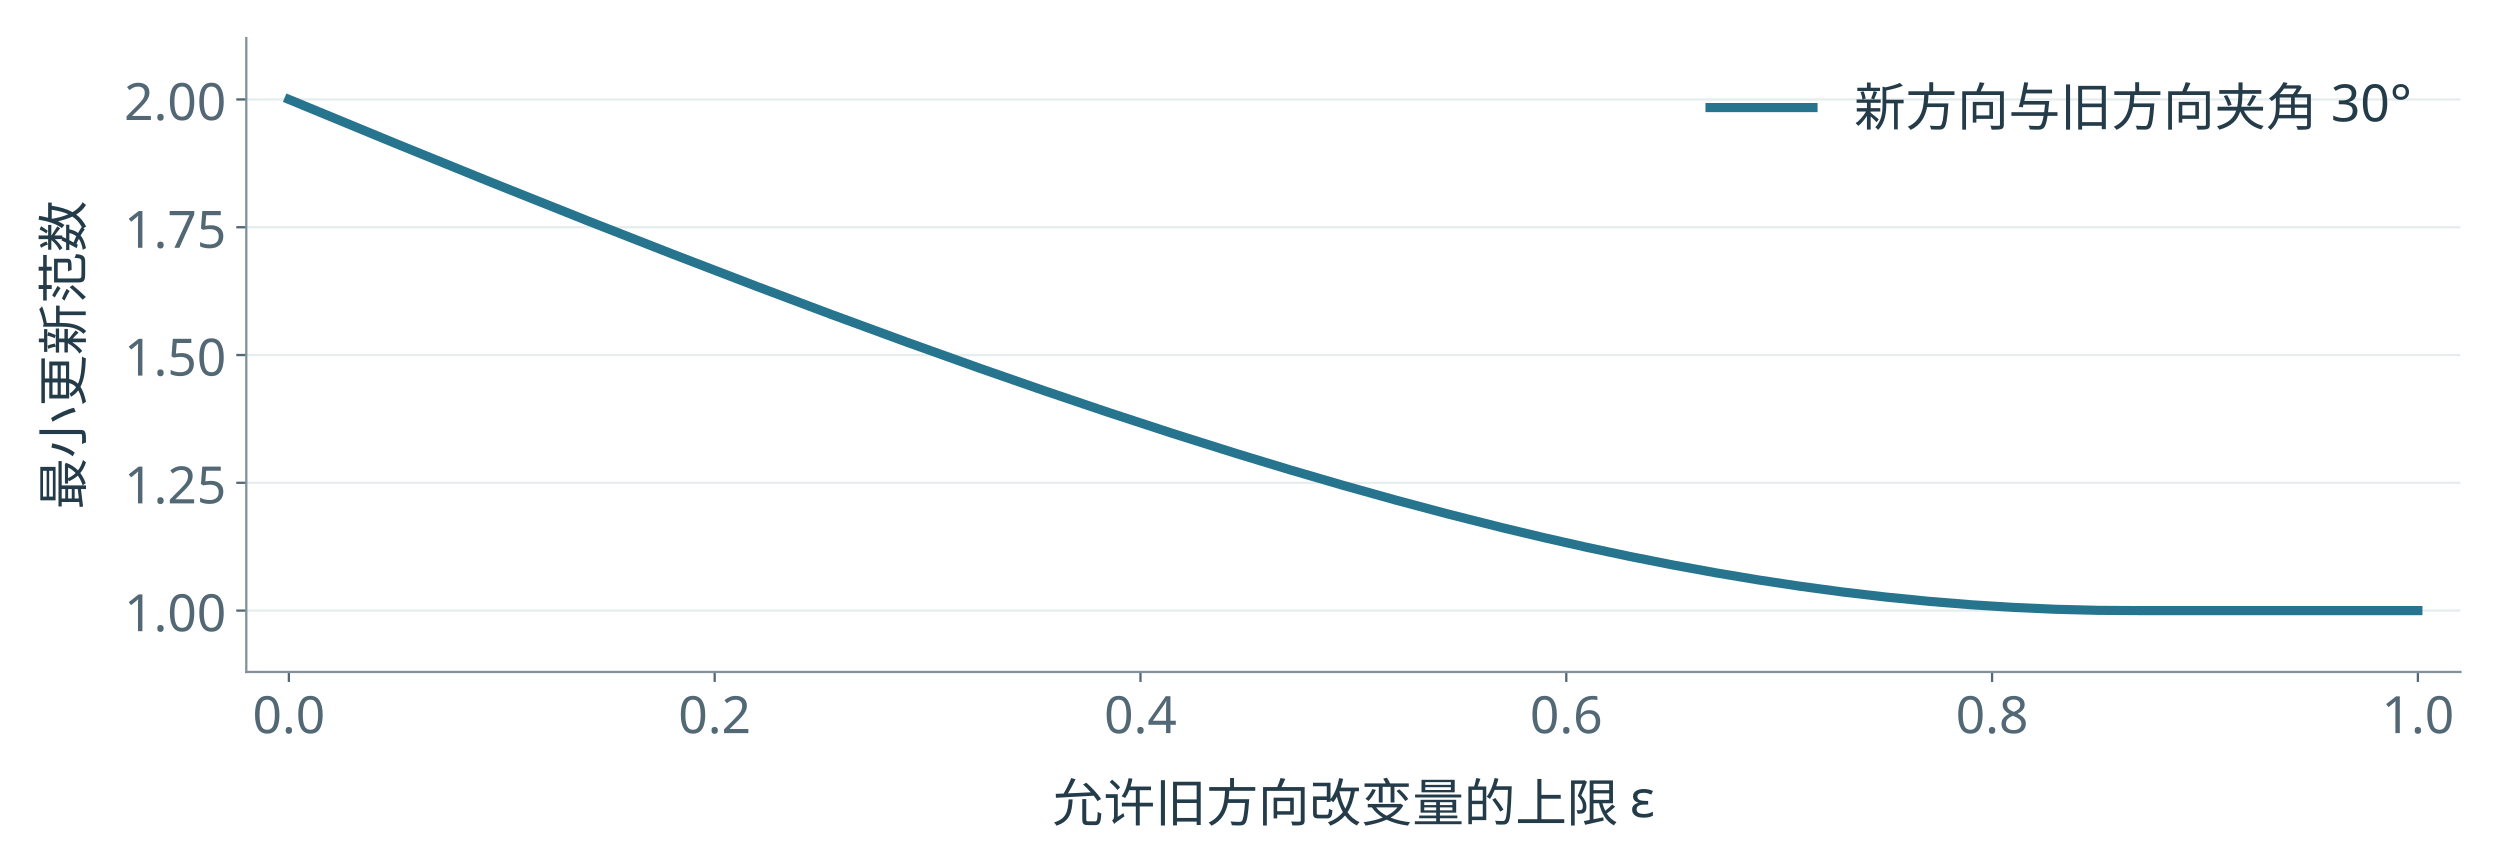
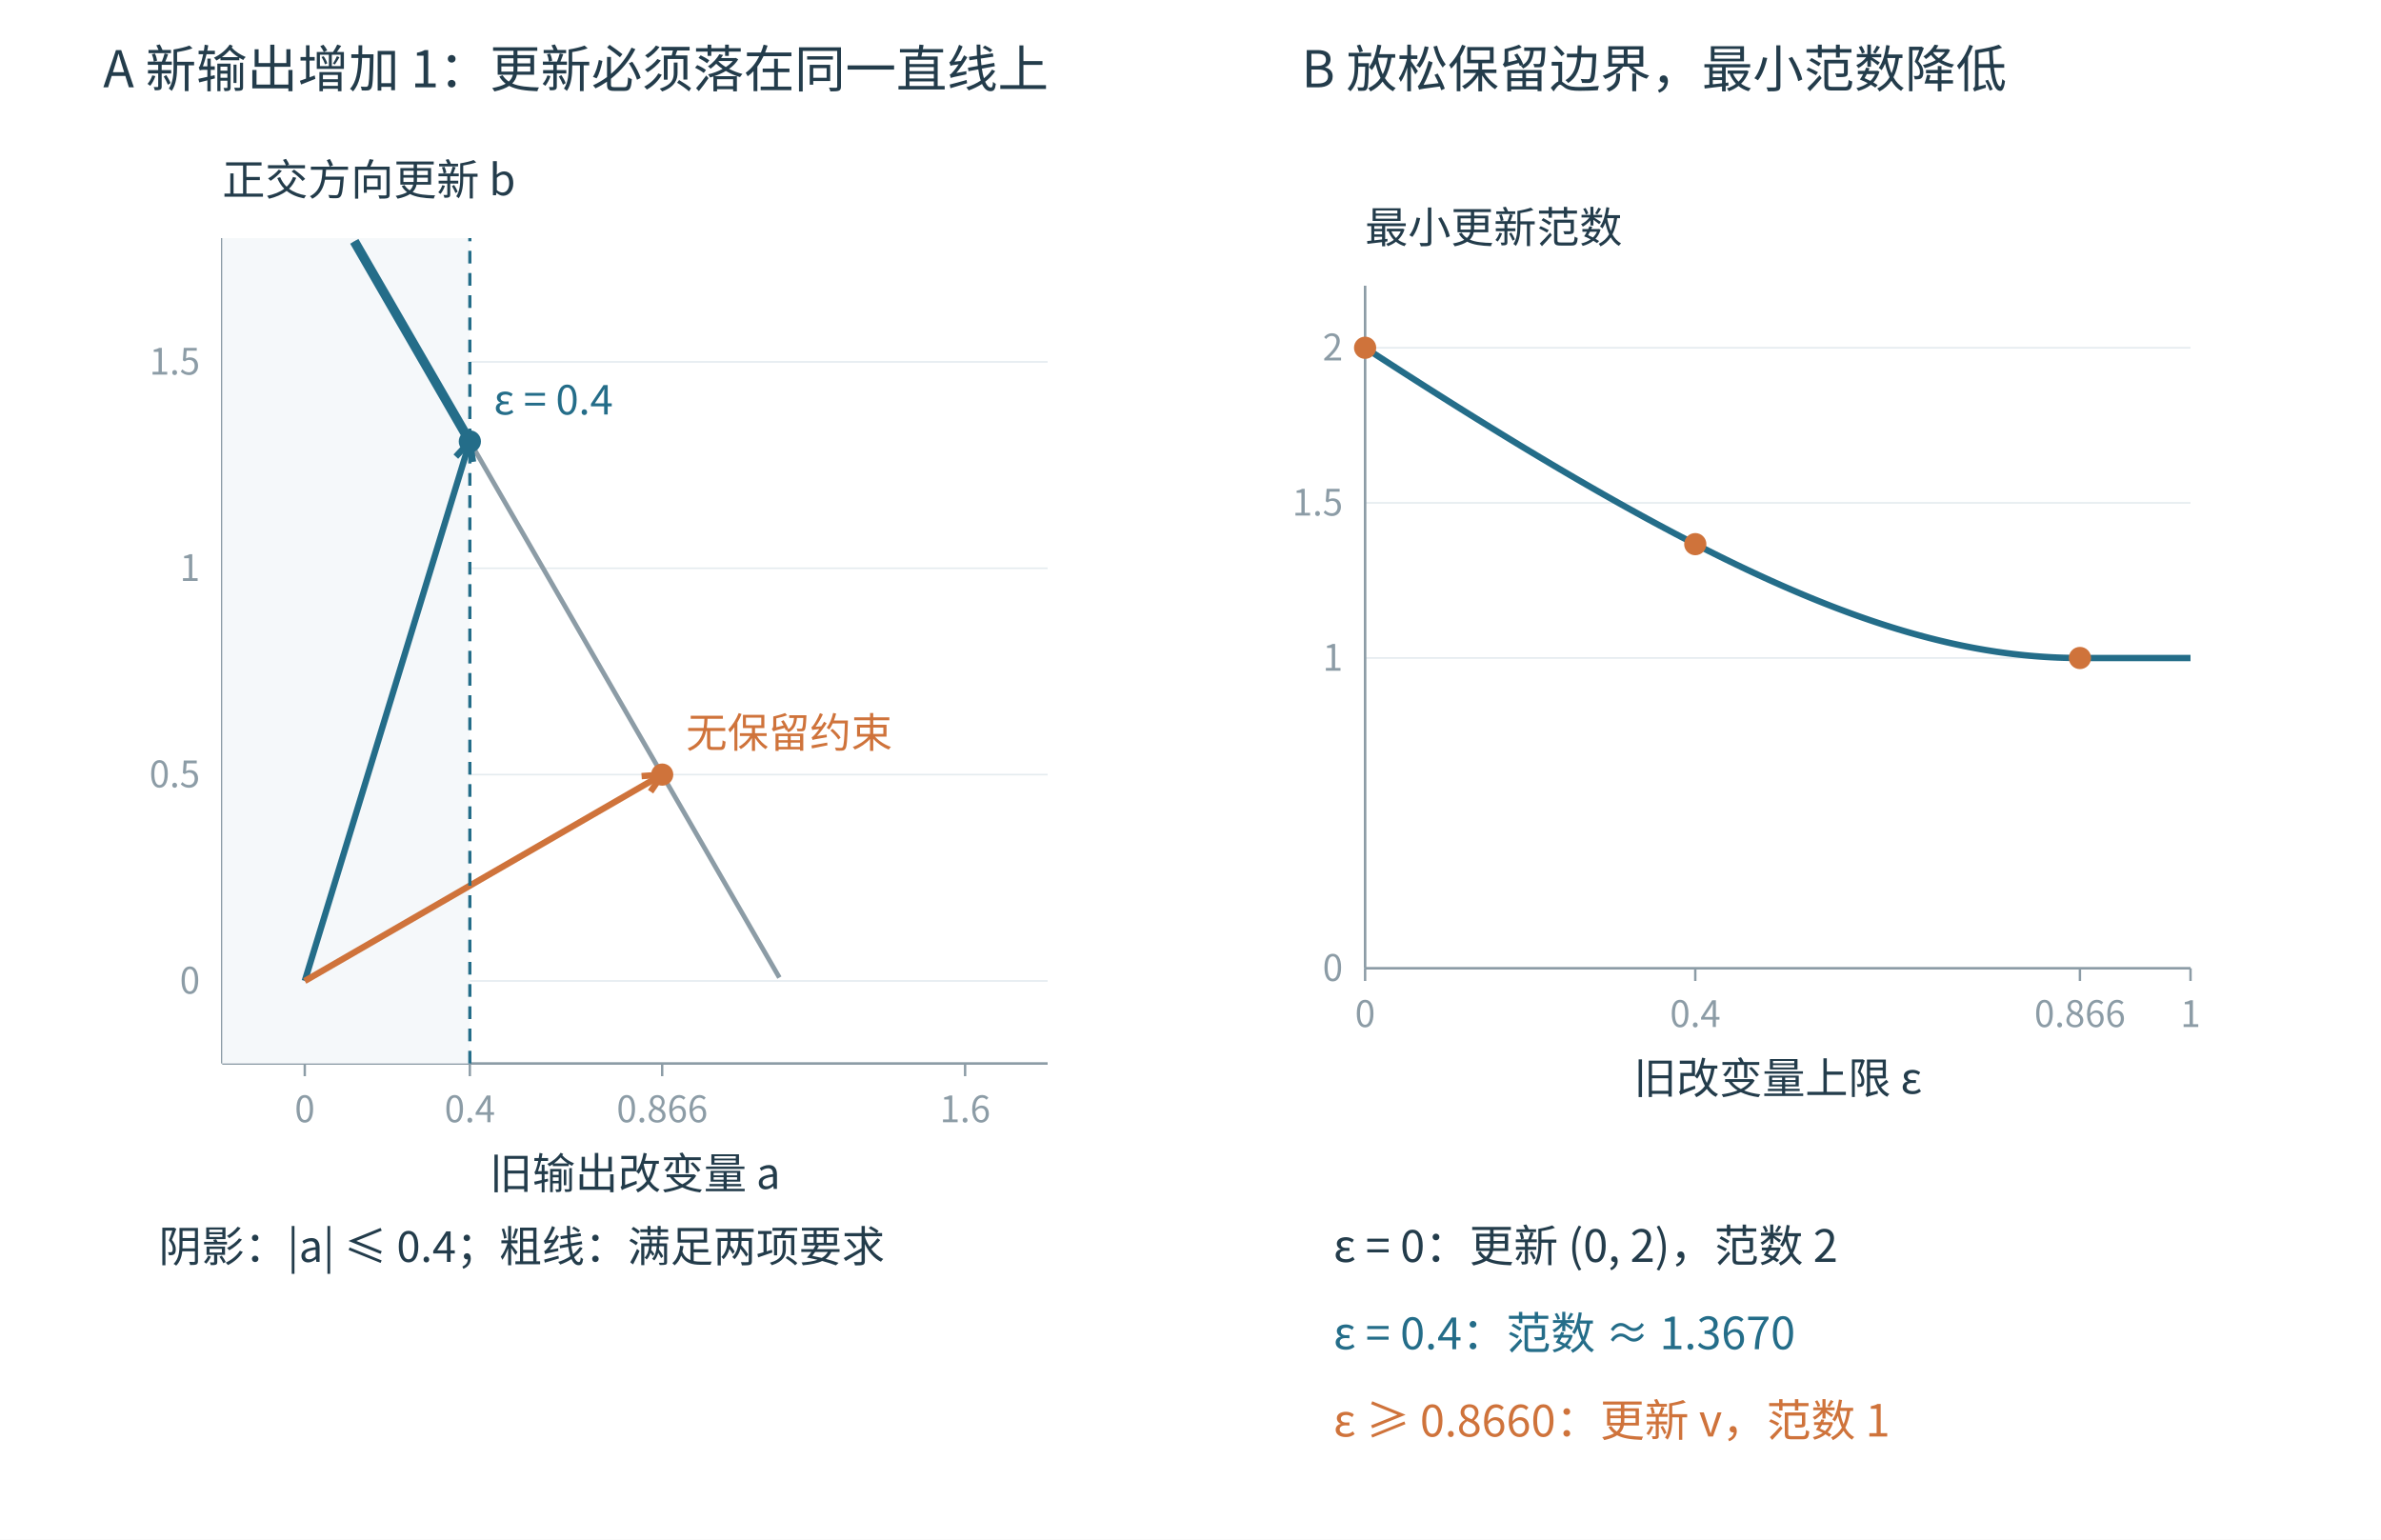
- <svg xmlns="http://www.w3.org/2000/svg" xmlns:xlink="http://www.w3.org/1999/xlink" width="1214" height="421" viewBox="34 124 1214 421" role="img" aria-label="放松旧能力约束的代价">
-   <rect x="34" y="124" width="1214" height="421" fill="#ffffff" />
-   <rect width="1280" height="570" fill="white" />
-   <g transform="scale(1.38889)">
-     <defs>
-       <style type="text/css">*{stroke-linejoin: round; stroke-linecap: butt}</style>
-     </defs>
-     <g id="figure_1">
-       <g id="patch_1">
-         <path d="M 0 410.4  L 921.6 410.4  L 921.6 0  L 0 0  z " style="fill: #ffffff" />
-       </g>
-       <g id="axes_1">
-         <g id="patch_2">
-           <path d="M 110.592 324.216  L 884.736 324.216  L 884.736 102.6  L 110.592 102.6  z " style="fill: #ffffff" />
-         </g>
-         <g id="matplotlib.axis_1">
-           <g id="xtick_1">
-             <g id="line2d_1">
-               <defs>
-                 <path id="m474a7d631a" d="M 0 0  L 0 3.5  " style="stroke: #536875; stroke-width: 0.8" />
-               </defs>
-               <g>
-                 <use xlink:href="#m474a7d631a" x="125.479" y="324.216" style="fill: #536875; stroke: #536875; stroke-width: 0.8" />
-               </g>
-             </g>
-             <g id="text_1">
-               <text style="font-size: 18px; font-family: 'Microsoft YaHei'; text-anchor: middle; fill: #536875" x="125.479" y="345.605" transform="rotate(-0 125.4794 345.6048)">0.0</text>
-             </g>
-           </g>
-           <g id="xtick_2">
-             <g id="line2d_2">
-               <g>
-                 <use xlink:href="#m474a7d631a" x="274.353" y="324.216" style="fill: #536875; stroke: #536875; stroke-width: 0.8" />
-               </g>
-             </g>
-             <g id="text_2">
-               <text style="font-size: 18px; font-family: 'Microsoft YaHei'; text-anchor: middle; fill: #536875" x="274.353" y="345.605" transform="rotate(-0 274.3532 345.6048)">0.2</text>
-             </g>
-           </g>
-           <g id="xtick_3">
-             <g id="line2d_3">
-               <g>
-                 <use xlink:href="#m474a7d631a" x="423.227" y="324.216" style="fill: #536875; stroke: #536875; stroke-width: 0.8" />
-               </g>
-             </g>
-             <g id="text_3">
-               <text style="font-size: 18px; font-family: 'Microsoft YaHei'; text-anchor: middle; fill: #536875" x="423.227" y="345.605" transform="rotate(-0 423.2271 345.6048)">0.4</text>
-             </g>
-           </g>
-           <g id="xtick_4">
-             <g id="line2d_4">
-               <g>
-                 <use xlink:href="#m474a7d631a" x="572.101" y="324.216" style="fill: #536875; stroke: #536875; stroke-width: 0.8" />
-               </g>
-             </g>
-             <g id="text_4">
-               <text style="font-size: 18px; font-family: 'Microsoft YaHei'; text-anchor: middle; fill: #536875" x="572.101" y="345.605" transform="rotate(-0 572.1009 345.6048)">0.6</text>
-             </g>
-           </g>
-           <g id="xtick_5">
-             <g id="line2d_5">
-               <g>
-                 <use xlink:href="#m474a7d631a" x="720.975" y="324.216" style="fill: #536875; stroke: #536875; stroke-width: 0.8" />
-               </g>
-             </g>
-             <g id="text_5">
-               <text style="font-size: 18px; font-family: 'Microsoft YaHei'; text-anchor: middle; fill: #536875" x="720.975" y="345.605" transform="rotate(-0 720.9748 345.6048)">0.8</text>
-             </g>
-           </g>
-           <g id="xtick_6">
-             <g id="line2d_6">
-               <g>
-                 <use xlink:href="#m474a7d631a" x="869.849" y="324.216" style="fill: #536875; stroke: #536875; stroke-width: 0.8" />
-               </g>
-             </g>
-             <g id="text_6">
-               <text style="font-size: 18px; font-family: 'Microsoft YaHei'; text-anchor: middle; fill: #536875" x="869.849" y="345.605" transform="rotate(-0 869.8486 345.6048)">1.0</text>
-             </g>
-           </g>
-           <g id="text_7">
-             <text style="font-size: 18px; font-family: 'Microsoft YaHei'; text-anchor: middle; fill: #243c49" x="497.664" y="376.468" transform="rotate(-0 497.664 376.4682)">允许旧方向改变量的上限 ε</text>
-           </g>
-         </g>
-         <g id="matplotlib.axis_2">
-           <g id="ytick_1">
-             <g id="line2d_7">
-               <path d="M 110.592 302.769  L 884.736 302.769  " clip-path="url(#p8623c2057d)" style="fill: none; stroke: #e6edef; stroke-width: 0.8; stroke-linecap: square" />
-             </g>
-             <g id="line2d_8">
-               <defs>
-                 <path id="m201e2983df" d="M 0 0  L -3.5 0  " style="stroke: #536875; stroke-width: 0.8" />
-               </defs>
-               <g>
-                 <use xlink:href="#m201e2983df" x="110.592" y="302.769" style="fill: #536875; stroke: #536875; stroke-width: 0.8" />
-               </g>
-             </g>
-             <g id="text_8">
-               <text style="font-size: 18px; font-family: 'Microsoft YaHei'; text-anchor: end; fill: #536875" x="103.592" y="309.964" transform="rotate(-0 103.592 309.9637)">1.00</text>
-             </g>
-           </g>
-           <g id="ytick_2">
-             <g id="line2d_9">
-               <path d="M 110.592 258.089  L 884.736 258.089  " clip-path="url(#p8623c2057d)" style="fill: none; stroke: #e6edef; stroke-width: 0.8; stroke-linecap: square" />
-             </g>
-             <g id="line2d_10">
-               <g>
-                 <use xlink:href="#m201e2983df" x="110.592" y="258.089" style="fill: #536875; stroke: #536875; stroke-width: 0.8" />
-               </g>
-             </g>
-             <g id="text_9">
-               <text style="font-size: 18px; font-family: 'Microsoft YaHei'; text-anchor: end; fill: #536875" x="103.592" y="265.283" transform="rotate(-0 103.592 265.283)">1.25</text>
-             </g>
-           </g>
-           <g id="ytick_3">
-             <g id="line2d_11">
-               <path d="M 110.592 213.408  L 884.736 213.408  " clip-path="url(#p8623c2057d)" style="fill: none; stroke: #e6edef; stroke-width: 0.8; stroke-linecap: square" />
-             </g>
-             <g id="line2d_12">
-               <g>
-                 <use xlink:href="#m201e2983df" x="110.592" y="213.408" style="fill: #536875; stroke: #536875; stroke-width: 0.8" />
-               </g>
-             </g>
-             <g id="text_10">
-               <text style="font-size: 18px; font-family: 'Microsoft YaHei'; text-anchor: end; fill: #536875" x="103.592" y="220.602" transform="rotate(-0 103.592 220.6024)">1.50</text>
-             </g>
-           </g>
-           <g id="ytick_4">
-             <g id="line2d_13">
-               <path d="M 110.592 168.727  L 884.736 168.727  " clip-path="url(#p8623c2057d)" style="fill: none; stroke: #e6edef; stroke-width: 0.8; stroke-linecap: square" />
-             </g>
-             <g id="line2d_14">
-               <g>
-                 <use xlink:href="#m201e2983df" x="110.592" y="168.727" style="fill: #536875; stroke: #536875; stroke-width: 0.8" />
-               </g>
-             </g>
-             <g id="text_11">
-               <text style="font-size: 18px; font-family: 'Microsoft YaHei'; text-anchor: end; fill: #536875" x="103.592" y="175.922" transform="rotate(-0 103.592 175.9217)">1.75</text>
-             </g>
-           </g>
-           <g id="ytick_5">
-             <g id="line2d_15">
-               <path d="M 110.592 124.047  L 884.736 124.047  " clip-path="url(#p8623c2057d)" style="fill: none; stroke: #e6edef; stroke-width: 0.8; stroke-linecap: square" />
-             </g>
-             <g id="line2d_16">
-               <g>
-                 <use xlink:href="#m201e2983df" x="110.592" y="124.047" style="fill: #536875; stroke: #536875; stroke-width: 0.8" />
-               </g>
-             </g>
-             <g id="text_12">
-               <text style="font-size: 18px; font-family: 'Microsoft YaHei'; text-anchor: end; fill: #536875" x="103.592" y="131.241" transform="rotate(-0 103.592 131.2411)">2.00</text>
-             </g>
-           </g>
-           <g id="text_13">
-             <text style="font-size: 18px; font-family: 'Microsoft YaHei'; text-anchor: middle; fill: #243c49" x="53.117" y="213.408" transform="rotate(-90 53.11731 213.408)">最小更新范数</text>
-           </g>
-         </g>
-         <g id="line2d_17">
-           <path d="M 125.479 124.047  L 162.698 139.408  L 196.194 153.015  L 229.691 166.39  L 259.466 178.057  L 289.241 189.49  L 315.294 199.279  L 341.346 208.846  L 367.399 218.166  L 389.73 225.938  L 412.062 233.489  L 434.393 240.8  L 456.724 247.847  L 475.333 253.5  L 493.942 258.938  L 512.551 264.145  L 531.161 269.103  L 549.77 273.795  L 564.657 277.344  L 579.545 280.702  L 594.432 283.857  L 609.319 286.802  L 624.207 289.525  L 639.094 292.017  L 653.982 294.27  L 668.869 296.274  L 683.756 298.02  L 698.644 299.503  L 713.531 300.715  L 728.418 301.651  L 743.306 302.306  L 758.193 302.678  L 773.081 302.769  L 869.849 302.769  L 869.849 302.769  " clip-path="url(#p8623c2057d)" style="fill: none; stroke: #26748e; stroke-width: 3.2; stroke-linecap: square" />
-         </g>
-         <g id="patch_3">
-           <path d="M 110.592 324.216  L 110.592 102.6  " style="fill: none; stroke: #82919a; stroke-width: 0.8; stroke-linejoin: miter; stroke-linecap: square" />
-         </g>
-         <g id="patch_4">
-           <path d="M 110.592 324.216  L 884.736 324.216  " style="fill: none; stroke: #82919a; stroke-width: 0.8; stroke-linejoin: miter; stroke-linecap: square" />
-         </g>
-         <g id="legend_1">
-           <g id="line2d_18">
-             <path d="M 622.361 126.889  L 640.361 126.889  L 658.361 126.889  " style="fill: none; stroke: #26748e; stroke-width: 3.2; stroke-linecap: square" />
-           </g>
-           <g id="text_14">
-             <text style="font-size: 18px; font-family: 'Microsoft YaHei'; text-anchor: start; fill: #243c49" x="672.761" y="133.189" transform="rotate(-0 672.7607 133.1887)">新方向与旧方向夹角 30°</text>
-           </g>
-         </g>
-       </g>
-       <g id="text_15">
-    </g>
-       <g id="text_16">
- 
-   </g>
-     </g>
-     <defs>
-       <clipPath id="p8623c2057d">
-         <rect x="110.592" y="102.6" width="774.144" height="221.616" />
-       </clipPath>
-     </defs>
+ <svg xmlns="http://www.w3.org/2000/svg" viewBox="0 0 1500 970" width="1500" height="970" role="img">
+   <rect width="1500" height="970" fill="white" />
+   <g font-family="Microsoft YaHei, Noto Sans CJK SC, sans-serif" fill="#233c4b">
+     <text x="65" y="55" font-size="32" fill="#233c4b" text-anchor="start" font-weight="normal">A  新输出增加 1：更新必须落在同一直线上</text>
+     <line x1="140" y1="618.0" x2="660" y2="618.0" stroke="#e4ebef" stroke-width="1" />
+     <text x="126" y="626.0" font-size="23" fill="#8c9ca6" text-anchor="end" font-weight="normal">0</text>
+     <line x1="140" y1="488.0" x2="660" y2="488.0" stroke="#e4ebef" stroke-width="1" />
+     <text x="126" y="496.0" font-size="23" fill="#8c9ca6" text-anchor="end" font-weight="normal">0.5</text>
+     <line x1="140" y1="358.0" x2="660" y2="358.0" stroke="#e4ebef" stroke-width="1" />
+     <text x="126" y="366.0" font-size="23" fill="#8c9ca6" text-anchor="end" font-weight="normal">1</text>
+     <line x1="140" y1="228.0" x2="660" y2="228.0" stroke="#e4ebef" stroke-width="1" />
+     <text x="126" y="236.0" font-size="23" fill="#8c9ca6" text-anchor="end" font-weight="normal">1.5</text>
+     <line x1="192.0" y1="670" x2="192.0" y2="678" stroke="#8c9ca6" stroke-width="1.5" />
+     <text x="192.0" y="707" font-size="23" fill="#8c9ca6" text-anchor="middle" font-weight="normal">0</text>
+     <line x1="296.0" y1="670" x2="296.0" y2="678" stroke="#8c9ca6" stroke-width="1.5" />
+     <text x="296.0" y="707" font-size="23" fill="#8c9ca6" text-anchor="middle" font-weight="normal">0.4</text>
+     <line x1="417.16" y1="670" x2="417.16" y2="678" stroke="#8c9ca6" stroke-width="1.5" />
+     <text x="417.16" y="707" font-size="23" fill="#8c9ca6" text-anchor="middle" font-weight="normal">0.866</text>
+     <line x1="608.0" y1="670" x2="608.0" y2="678" stroke="#8c9ca6" stroke-width="1.5" />
+     <text x="608.0" y="707" font-size="23" fill="#8c9ca6" text-anchor="middle" font-weight="normal">1.6</text>
+     <line x1="140" y1="150" x2="140" y2="670" stroke="#8c9ca6" stroke-width="1.6" />
+     <line x1="140" y1="670" x2="660" y2="670" stroke="#8c9ca6" stroke-width="1.6" />
+     <text x="400.0" y="749" font-size="27" fill="#233c4b" text-anchor="middle" font-weight="normal">旧输出改变量 a</text>
+     <text x="140" y="123" font-size="27" fill="#233c4b" text-anchor="start" font-weight="normal">正交方向更新 b</text>
+     <rect x="140.0" y="150.0" width="156.0" height="520.0" fill="#f5f8fa" stroke="none" stroke-width="1" />
+     <path d="M223.200,152.040 L225.878,156.678 L228.556,161.317 L231.234,165.955 L233.912,170.594 L236.590,175.232 L239.268,179.871 L241.946,184.509 L244.624,189.147 L247.302,193.786 L249.980,198.424 L252.658,203.063 L255.336,207.701 L258.014,212.340 L260.692,216.978 L263.370,221.616 L266.048,226.255 L268.726,230.893 L271.404,235.532 L274.082,240.170 L276.760,244.809 L279.438,249.447 L282.116,254.085 L284.794,258.724 L287.472,263.362 L290.150,268.001 L292.828,272.639 L295.506,277.278 L298.184,281.916 L300.862,286.555 L303.540,291.193 L306.218,295.831 L308.896,300.470 L311.574,305.108 L314.252,309.747 L316.930,314.385 L319.608,319.024 L322.286,323.662 L324.964,328.300 L327.642,332.939 L330.320,337.577 L332.998,342.216 L335.676,346.854 L338.354,351.493 L341.032,356.131 L343.710,360.769 L346.388,365.408 L349.066,370.046 L351.744,374.685 L354.422,379.323 L357.100,383.962 L359.778,388.600 L362.456,393.238 L365.134,397.877 L367.812,402.515 L370.490,407.154 L373.168,411.792 L375.846,416.431 L378.524,421.069 L381.202,425.707 L383.880,430.346 L386.558,434.984 L389.236,439.623 L391.914,444.261 L394.592,448.900 L397.270,453.538 L399.948,458.177 L402.626,462.815 L405.304,467.453 L407.982,472.092 L410.660,476.730 L413.338,481.369 L416.016,486.007 L418.694,490.646 L421.372,495.284 L424.050,499.922 L426.728,504.561 L429.406,509.199 L432.084,513.838 L434.762,518.476 L437.440,523.115 L440.118,527.753 L442.796,532.391 L445.474,537.030 L448.152,541.668 L450.830,546.307 L453.508,550.945 L456.186,555.584 L458.864,560.222 L461.542,564.860 L464.220,569.499 L466.898,574.137 L469.576,578.776 L472.254,583.414 L474.932,588.053 L477.610,592.691 L480.288,597.329 L482.966,601.968 L485.644,606.606 L488.322,611.245 L491.000,615.883" fill="none" stroke="#8c9ca6" stroke-width="3" />
+     <path d="M223.200,152.040 L224.686,154.613 L226.171,157.187 L227.657,159.760 L229.143,162.333 L230.629,164.907 L232.114,167.480 L233.600,170.053 L235.086,172.627 L236.571,175.200 L238.057,177.773 L239.543,180.347 L241.029,182.920 L242.514,185.493 L244.000,188.067 L245.486,190.640 L246.971,193.213 L248.457,195.787 L249.943,198.360 L251.429,200.933 L252.914,203.507 L254.400,206.080 L255.886,208.653 L257.371,211.227 L258.857,213.800 L260.343,216.373 L261.829,218.947 L263.314,221.520 L264.800,224.093 L266.286,226.667 L267.771,229.240 L269.257,231.813 L270.743,234.387 L272.229,236.960 L273.714,239.533 L275.200,242.107 L276.686,244.680 L278.171,247.253 L279.657,249.827 L281.143,252.400 L282.629,254.973 L284.114,257.547 L285.600,260.120 L287.086,262.693 L288.571,265.267 L290.057,267.840 L291.543,270.413 L293.029,272.987 L294.514,275.560 L296.000,278.133" fill="none" stroke="#246d89" stroke-width="6" />
+     <line x1="192.0" y1="618.0" x2="296.0" y2="278.133" stroke="#246d89" stroke-width="4" />
+     <path d="M297.982,290.981 L296.000,278.133 L287.168,287.672" fill="none" stroke="#246d89" stroke-width="4" />
+     <circle cx="296.0" cy="278.133" r="7" fill="#246d89" stroke="none" stroke-width="1" />
+     <text x="311.0" y="261.133" font-size="26" fill="#246d89" text-anchor="start" font-weight="normal">ε = 0.4</text>
+     <line x1="192.0" y1="618.0" x2="417.167" y2="488.0" stroke="#cf733b" stroke-width="4" />
+     <path d="M409.856,498.750 L417.167,488.000 L404.202,488.956" fill="none" stroke="#cf733b" stroke-width="4" />
+     <circle cx="417.167" cy="488.0" r="7" fill="#cf733b" stroke="none" stroke-width="1" />
+     <text x="432.167" y="471.0" font-size="26" fill="#cf733b" text-anchor="start" font-weight="normal">无保留约束</text>
+     <line x1="296.0" y1="670.0" x2="296.0" y2="150.0" stroke="#246d89" stroke-width="2" stroke-dasharray="8 6" />
+     <text x="100" y="795" font-size="27" fill="#233c4b" text-anchor="start" font-weight="normal">阴影：|a| ≤ 0.4；粗线：满足两项要求</text>
+     <text x="820" y="55" font-size="32" fill="#233c4b" text-anchor="start" font-weight="normal">B  放松保留边界，最小范数降低</text>
+     <line x1="860" y1="610.0" x2="1380" y2="610.0" stroke="#e4ebef" stroke-width="1" />
+     <text x="846" y="618.0" font-size="23" fill="#8c9ca6" text-anchor="end" font-weight="normal">0</text>
+     <line x1="860" y1="414.545" x2="1380" y2="414.545" stroke="#e4ebef" stroke-width="1" />
+     <text x="846" y="422.545" font-size="23" fill="#8c9ca6" text-anchor="end" font-weight="normal">1</text>
+     <line x1="860" y1="316.818" x2="1380" y2="316.818" stroke="#e4ebef" stroke-width="1" />
+     <text x="846" y="324.818" font-size="23" fill="#8c9ca6" text-anchor="end" font-weight="normal">1.5</text>
+     <line x1="860" y1="219.091" x2="1380" y2="219.091" stroke="#e4ebef" stroke-width="1" />
+     <text x="846" y="227.091" font-size="23" fill="#8c9ca6" text-anchor="end" font-weight="normal">2</text>
+     <line x1="860.0" y1="610" x2="860.0" y2="618" stroke="#8c9ca6" stroke-width="1.5" />
+     <text x="860.0" y="647" font-size="23" fill="#8c9ca6" text-anchor="middle" font-weight="normal">0</text>
+     <line x1="1068.0" y1="610" x2="1068.0" y2="618" stroke="#8c9ca6" stroke-width="1.5" />
+     <text x="1068.0" y="647" font-size="23" fill="#8c9ca6" text-anchor="middle" font-weight="normal">0.4</text>
+     <line x1="1310.32" y1="610" x2="1310.32" y2="618" stroke="#8c9ca6" stroke-width="1.5" />
+     <text x="1310.32" y="647" font-size="23" fill="#8c9ca6" text-anchor="middle" font-weight="normal">0.866</text>
+     <line x1="1380.0" y1="610" x2="1380.0" y2="618" stroke="#8c9ca6" stroke-width="1.5" />
+     <text x="1380.0" y="647" font-size="23" fill="#8c9ca6" text-anchor="middle" font-weight="normal">1</text>
+     <line x1="860" y1="180" x2="860" y2="610" stroke="#8c9ca6" stroke-width="1.6" />
+     <line x1="860" y1="610" x2="1380" y2="610" stroke="#8c9ca6" stroke-width="1.6" />
+     <text x="1120.0" y="689" font-size="27" fill="#233c4b" text-anchor="middle" font-weight="normal">旧改变量上限 ε</text>
+     <text x="860" y="153" font-size="27" fill="#233c4b" text-anchor="start" font-weight="normal">最小更新范数</text>
+     <path d="M860.000,219.091 L863.490,221.361 L866.980,223.626 L870.470,225.887 L873.960,228.143 L877.450,230.395 L880.940,232.641 L884.430,234.883 L887.919,237.120 L891.409,239.351 L894.899,241.578 L898.389,243.799 L901.879,246.015 L905.369,248.226 L908.859,250.430 L912.349,252.630 L915.839,254.823 L919.329,257.011 L922.819,259.192 L926.309,261.368 L929.799,263.537 L933.289,265.700 L936.779,267.857 L940.268,270.007 L943.758,272.150 L947.248,274.287 L950.738,276.416 L954.228,278.539 L957.718,280.654 L961.208,282.762 L964.698,284.862 L968.188,286.955 L971.678,289.040 L975.168,291.117 L978.658,293.186 L982.148,295.247 L985.638,297.299 L989.128,299.342 L992.617,301.377 L996.107,303.403 L999.597,305.420 L1003.087,307.427 L1006.577,309.425 L1010.067,311.413 L1013.557,313.392 L1017.047,315.360 L1020.537,317.318 L1024.027,319.265 L1027.517,321.202 L1031.007,323.128 L1034.497,325.043 L1037.987,326.946 L1041.477,328.838 L1044.966,330.718 L1048.456,332.586 L1051.946,334.442 L1055.436,336.285 L1058.926,338.115 L1062.416,339.932 L1065.906,341.736 L1069.396,343.526 L1072.886,345.302 L1076.376,347.064 L1079.866,348.812 L1083.356,350.545 L1086.846,352.262 L1090.336,353.965 L1093.826,355.652 L1097.315,357.322 L1100.805,358.977 L1104.295,360.615 L1107.785,362.236 L1111.275,363.839 L1114.765,365.425 L1118.255,366.993 L1121.745,368.543 L1125.235,370.074 L1128.725,371.586 L1132.215,373.079 L1135.705,374.551 L1139.195,376.004 L1142.685,377.436 L1146.174,378.847 L1149.664,380.237 L1153.154,381.606 L1156.644,382.952 L1160.134,384.275 L1163.624,385.576 L1167.114,386.854 L1170.604,388.108 L1174.094,389.338 L1177.584,390.543 L1181.074,391.724 L1184.564,392.879 L1188.054,394.008 L1191.544,395.112 L1195.034,396.189 L1198.523,397.239 L1202.013,398.261 L1205.503,399.257 L1208.993,400.223 L1212.483,401.162 L1215.973,402.072 L1219.463,402.952 L1222.953,403.803 L1226.443,404.623 L1229.933,405.414 L1233.423,406.173 L1236.913,406.902 L1240.403,407.599 L1243.893,408.265 L1247.383,408.898 L1250.872,409.499 L1254.362,410.068 L1257.852,410.603 L1261.342,411.106 L1264.832,411.575 L1268.322,412.010 L1271.812,412.412 L1275.302,412.779 L1278.792,413.112 L1282.282,413.411 L1285.772,413.675 L1289.262,413.905 L1292.752,414.099 L1296.242,414.259 L1299.732,414.383 L1303.221,414.472 L1306.711,414.526 L1310.201,414.545 L1313.691,414.545 L1317.181,414.545 L1320.671,414.545 L1324.161,414.545 L1327.651,414.545 L1331.141,414.545 L1334.631,414.545 L1338.121,414.545 L1341.611,414.545 L1345.101,414.545 L1348.591,414.545 L1352.081,414.545 L1355.570,414.545 L1359.060,414.545 L1362.550,414.545 L1366.040,414.545 L1369.530,414.545 L1373.020,414.545 L1376.510,414.545 L1380.000,414.545" fill="none" stroke="#246d89" stroke-width="4" />
+     <circle cx="860.0" cy="219.091" r="7" fill="#cf733b" stroke="none" stroke-width="1" />
+     <circle cx="1068.0" cy="342.812" r="7" fill="#cf733b" stroke="none" stroke-width="1" />
+     <circle cx="1310.333" cy="414.545" r="7" fill="#cf733b" stroke="none" stroke-width="1" />
+     <text x="840" y="795" font-size="28" fill="#233c4b" text-anchor="start" font-weight="normal">ε = 0：更新 (0, 2)，范数 2</text>
+     <text x="840" y="850" font-size="28" fill="#246d89" text-anchor="start" font-weight="normal">ε = 0.4：范数 ≈ 1.3670</text>
+     <text x="840" y="905" font-size="28" fill="#cf733b" text-anchor="start" font-weight="normal">ε ≥ 0.8660：更新 v，范数 1</text>
  </g>
</svg>
